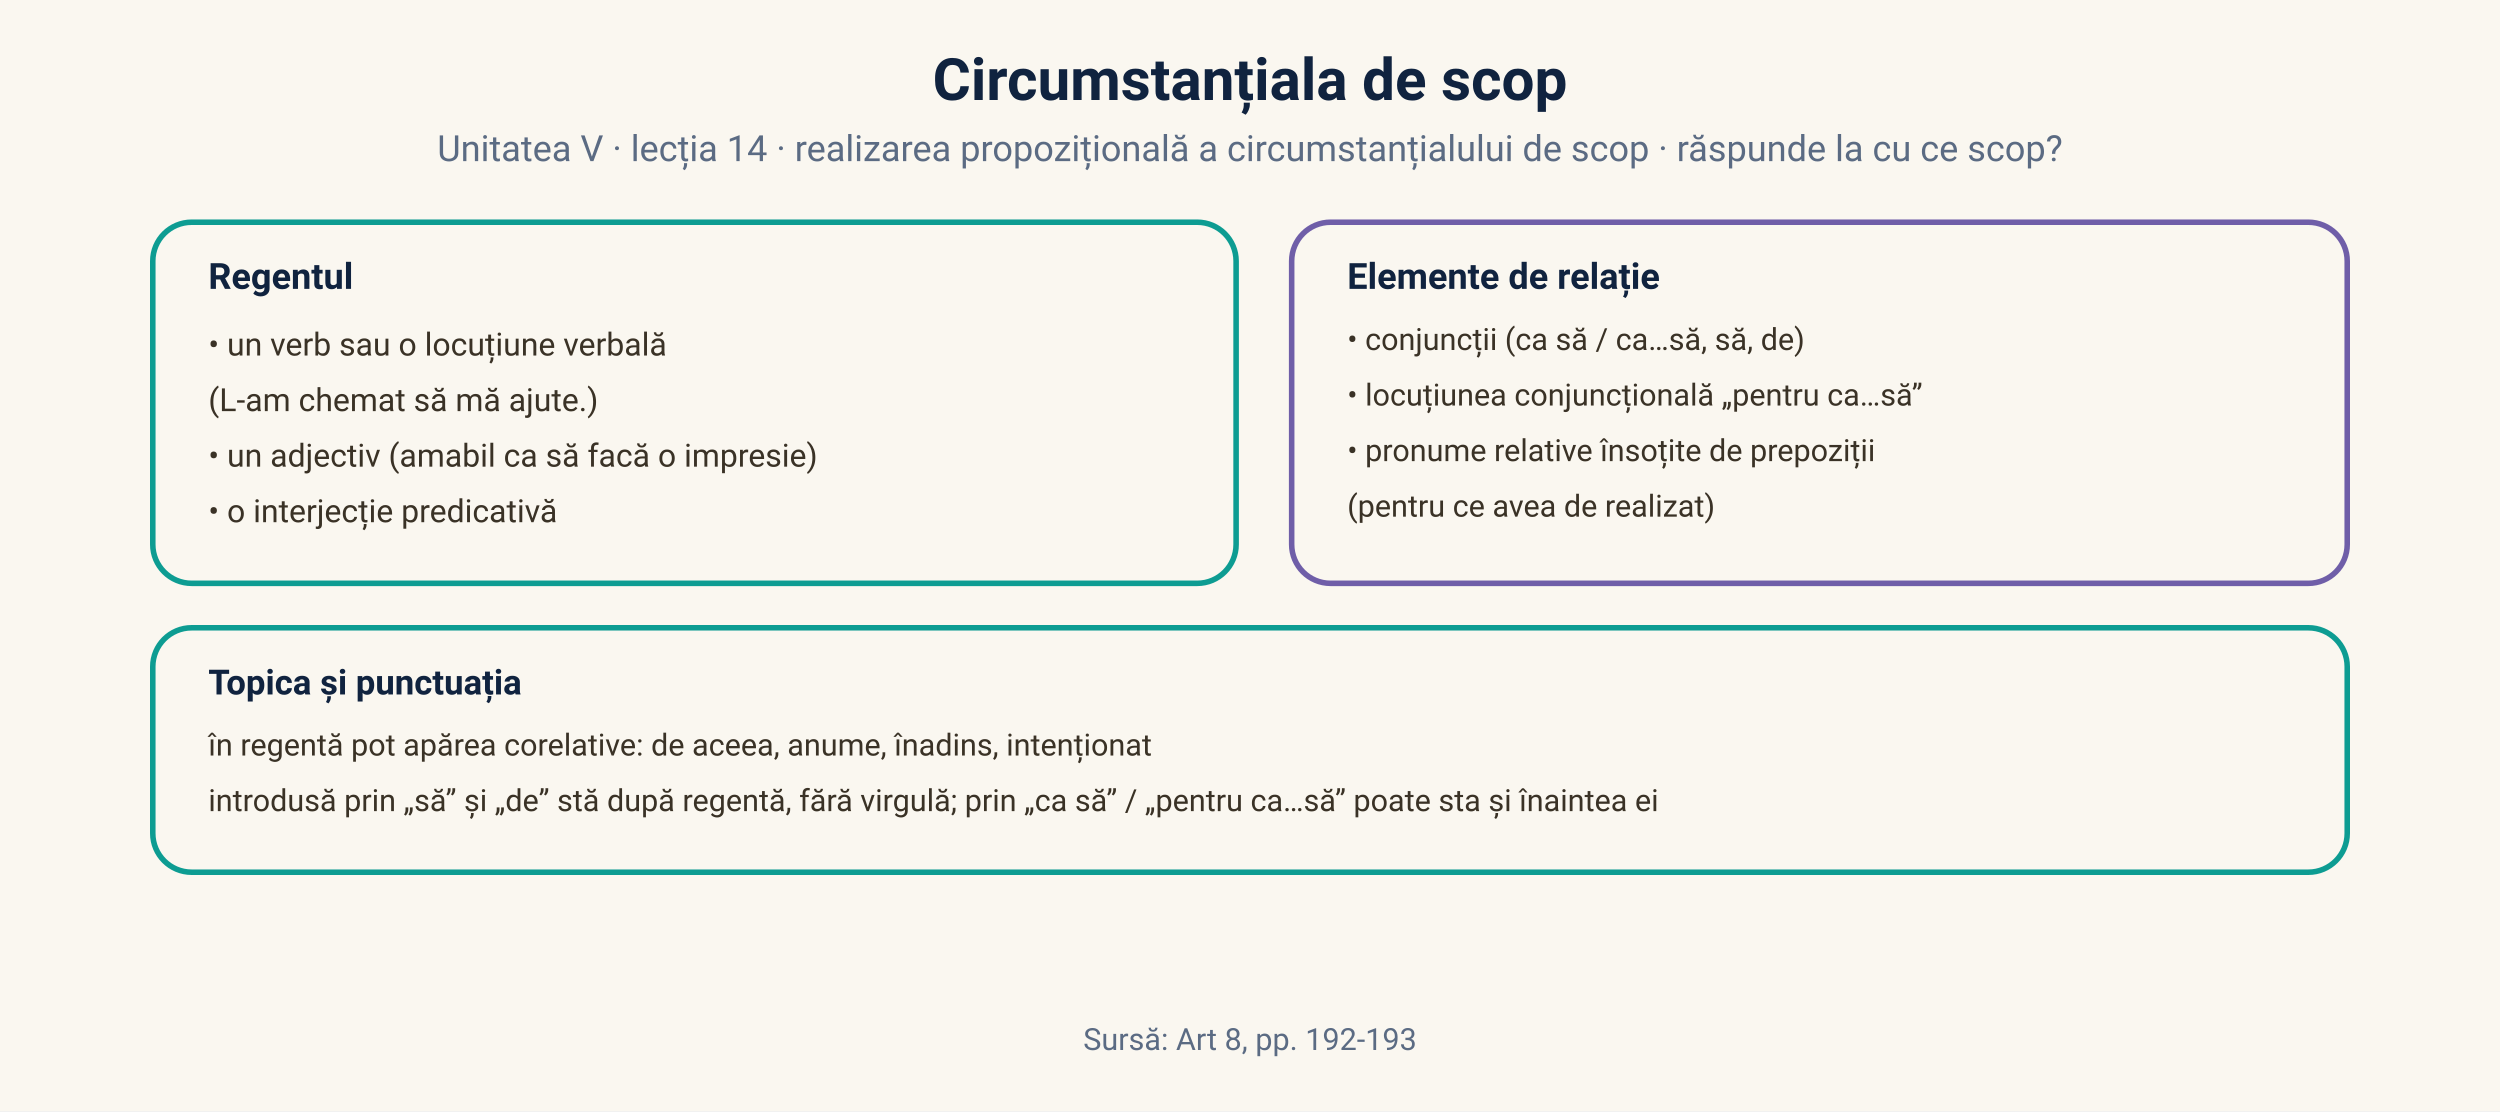
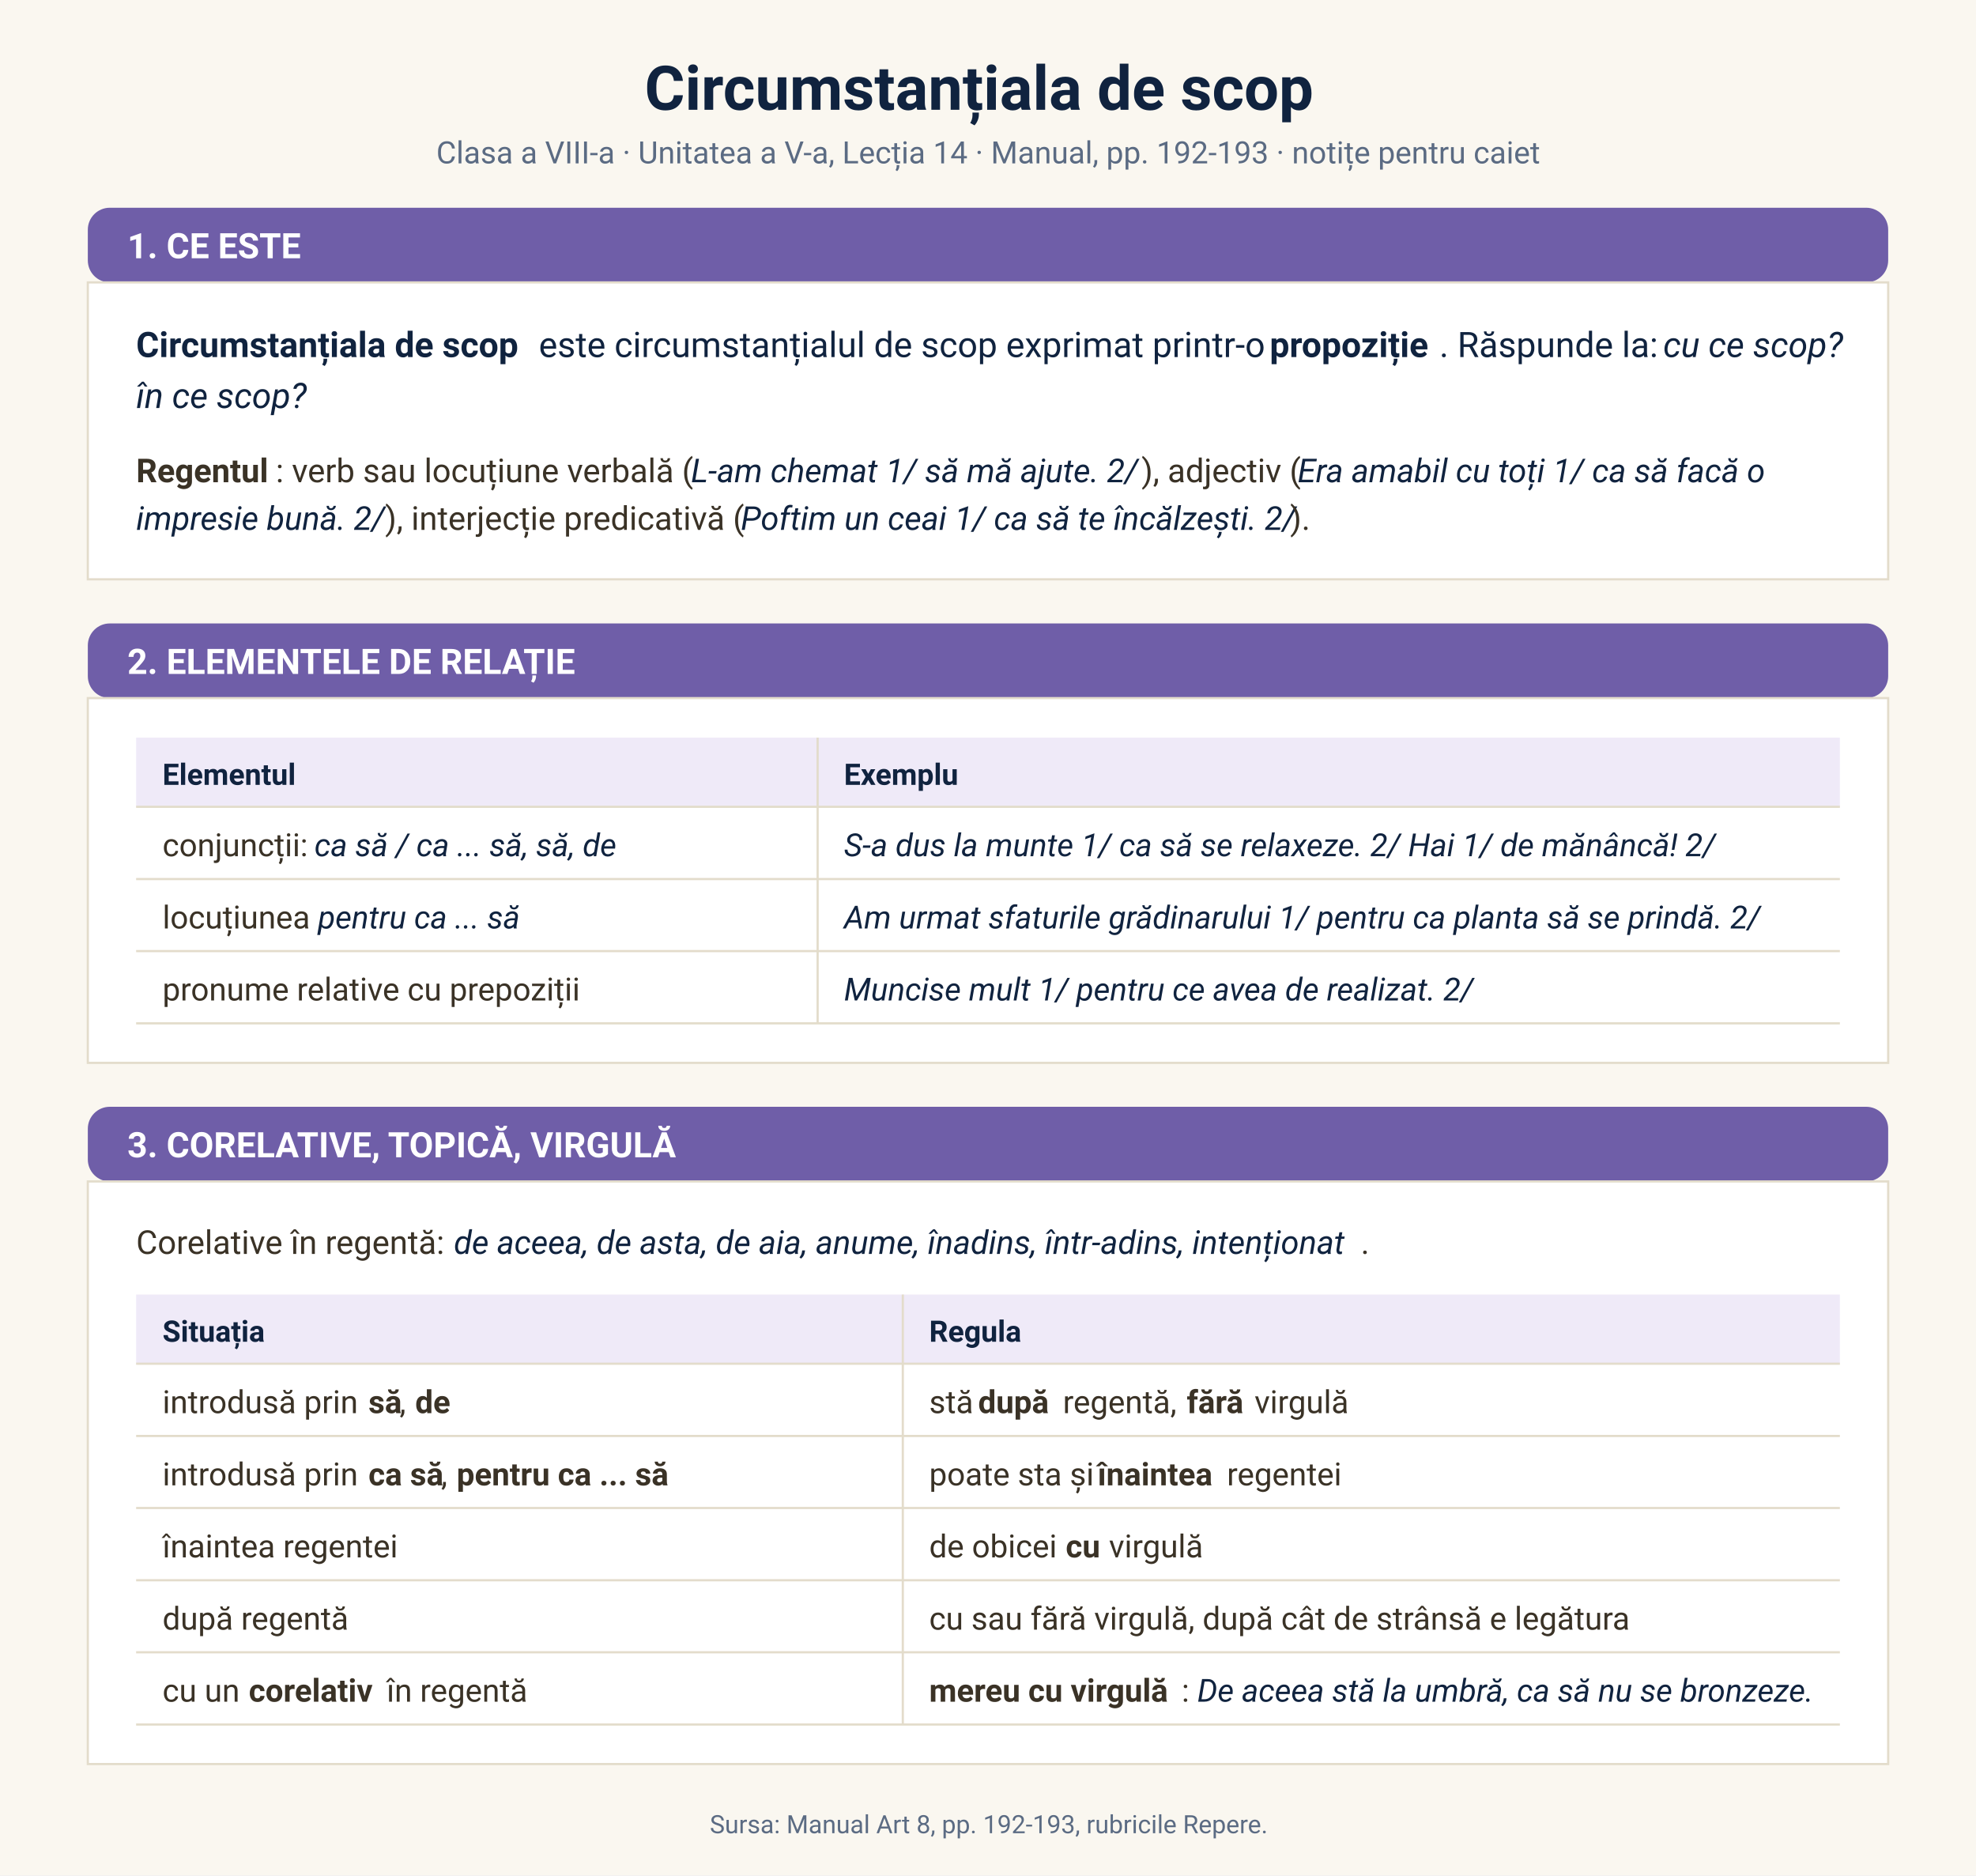
- <svg xmlns="http://www.w3.org/2000/svg" viewBox="0 0 900 400" font-family="'Segoe UI', 'Plus Jakarta Sans', -apple-system, Roboto, sans-serif">
-   <rect width="900" height="400" fill="#faf7f0" />
-   <text x="450" y="36" text-anchor="middle" font-size="21" font-weight="700" fill="#10233f">Circumstanțiala de scop</text>
-   <text x="450" y="58" text-anchor="middle" font-size="13" fill="#5b6b83">Unitatea V · lecția 14 · realizarea propozițională a circumstanțialului de scop · răspunde la cu ce scop?</text>
-   <rect x="55" y="80" width="390" height="130" rx="14" fill="none" stroke="#0d9c92" stroke-width="2" />
-   <text x="75" y="104" font-size="13" font-weight="700" fill="#10233f">Regentul</text>
-   <text font-size="11.5" fill="#3a3226">
-     <tspan x="75" y="128">• un verb sau o locuțiune verbală</tspan>
-     <tspan x="75" y="148">  (L-am chemat să mă ajute.)</tspan>
-     <tspan x="75" y="168">• un adjectiv (amabil ca să facă o impresie)</tspan>
-     <tspan x="75" y="188">• o interjecție predicativă</tspan>
-   </text>
-   <rect x="465" y="80" width="380" height="130" rx="14" fill="none" stroke="#6f5ea8" stroke-width="2" />
-   <text x="485" y="104" font-size="13" font-weight="700" fill="#10233f">Elemente de relație</text>
-   <text font-size="11" fill="#3a3226">
-     <tspan x="485" y="126">• conjuncții (ca să / ca…să, să, de)</tspan>
-     <tspan x="485" y="146">• locuțiunea conjuncțională „pentru ca…să”</tspan>
-     <tspan x="485" y="166">• pronume relative însoțite de prepoziții</tspan>
-     <tspan x="485" y="186">  (pentru ce avea de realizat)</tspan>
-   </text>
-   <rect x="55" y="226" width="790" height="88" rx="14" fill="none" stroke="#0d9c92" stroke-width="2" />
-   <text x="75" y="250" font-size="12.5" font-weight="700" fill="#10233f">Topica și punctuația</text>
-   <text font-size="11" fill="#3a3226">
-     <tspan x="75" y="272">în regentă pot apărea corelative: de aceea, anume, înadins, intenționat</tspan>
-     <tspan x="75" y="292">introdusă prin „să” și „de” stă după regentă, fără virgulă; prin „ca să” / „pentru ca…să” poate sta și înaintea ei</tspan>
-   </text>
-   <text x="450" y="378" text-anchor="middle" font-size="11" fill="#5b6b83">Sursă: Art 8, pp. 192-193</text>
+ <svg xmlns="http://www.w3.org/2000/svg" viewBox="0 0 900 854" font-family="'Segoe UI', 'Plus Jakarta Sans', -apple-system, Roboto, sans-serif">
+   <rect width="900" height="854" fill="#faf7f0" />
+   <text x="293.6" y="50.0" font-size="28" fill="#10233f" font-weight="700" textLength="313.3" lengthAdjust="spacing">Circumstanțiala de scop</text>
+   <text x="198.7" y="74.4" font-size="14" fill="#5b6b83" textLength="502.6" lengthAdjust="spacing">Clasa a VIII-a · Unitatea a V-a, Lecția 14 · Manual, pp. 192-193 · notițe pentru caiet</text>
+   <rect x="40" y="94.6" width="820" height="34" rx="10" fill="#6f5ea8" />
+   <text x="58" y="117.6" font-size="16" font-weight="700" fill="#ffffff">1. CE ESTE</text>
+   <rect x="40" y="128.6" width="820" height="135.2" fill="#ffffff" stroke="#e3dccb" />
+   <text x="62.0" y="162.6" font-size="16" fill="#10233f" font-weight="700" textLength="179.0" lengthAdjust="spacing">Circumstanțiala de scop</text>
+   <text x="245.4" y="162.6" font-size="16" fill="#10233f" textLength="328.6" lengthAdjust="spacing">este circumstanțialul de scop exprimat printr-o</text>
+   <text x="578.3" y="162.6" font-size="16" fill="#10233f" font-weight="700" textLength="77.3" lengthAdjust="spacing">propoziție</text>
+   <text x="655.6" y="162.6" font-size="16" fill="#10233f" textLength="97.6" lengthAdjust="spacing">. Răspunde la:</text>
+   <text x="757.5" y="162.6" font-size="16" fill="#10233f" font-style="italic" textLength="77.1" lengthAdjust="spacing">cu ce scop?</text>
+   <text x="62.0" y="185.8" font-size="16" fill="#10233f" font-style="italic" textLength="74.2" lengthAdjust="spacing">în ce scop?</text>
+   <text x="62.0" y="219.6" font-size="15" fill="#3a3226" font-weight="700" textLength="63.6" lengthAdjust="spacing">Regentul</text>
+   <text x="125.6" y="219.6" font-size="15" fill="#3a3226" textLength="189.1" lengthAdjust="spacing">: verb sau locuțiune verbală (</text>
+   <text x="314.7" y="219.6" font-size="15" fill="#10233f" font-style="italic" textLength="205.2" lengthAdjust="spacing">L-am chemat 1/ să mă ajute. 2/</text>
+   <text x="519.9" y="219.6" font-size="15" fill="#3a3226" textLength="71.1" lengthAdjust="spacing">), adjectiv (</text>
+   <text x="591.0" y="219.6" font-size="15" fill="#10233f" font-style="italic" textLength="213.3" lengthAdjust="spacing">Era amabil cu toți 1/ ca să facă o</text>
+   <text x="62.0" y="241.3" font-size="15" fill="#10233f" font-style="italic" textLength="113.4" lengthAdjust="spacing">impresie bună. 2/</text>
+   <text x="175.4" y="241.3" font-size="15" fill="#3a3226" textLength="162.0" lengthAdjust="spacing">), interjecție predicativă (</text>
+   <text x="337.4" y="241.3" font-size="15" fill="#10233f" font-style="italic" textLength="250.2" lengthAdjust="spacing">Poftim un ceai 1/ ca să te încălzești. 2/</text>
+   <text x="587.6" y="241.3" font-size="15" fill="#3a3226" textLength="7.8" lengthAdjust="spacing">).</text>
+   <rect x="40" y="283.9" width="820" height="34" rx="10" fill="#6f5ea8" />
+   <text x="58" y="306.9" font-size="16" font-weight="700" fill="#ffffff">2. ELEMENTELE DE RELAȚIE</text>
+   <rect x="40" y="317.9" width="820" height="166.1" fill="#ffffff" stroke="#e3dccb" />
+   <rect x="62.0" y="335.9" width="776.0" height="31.6" fill="#efeaf8" />
+   <text x="74.0" y="357.4" font-size="13.5" fill="#10233f" font-weight="700" textLength="63.5" lengthAdjust="spacing">Elementul</text>
+   <text x="384.4" y="357.4" font-size="13.5" fill="#10233f" font-weight="700" textLength="54.7" lengthAdjust="spacing">Exemplu</text>
+   <line x1="62.0" y1="367.4" x2="838.0" y2="367.4" stroke="#e3dccb" />
+   <text x="74.0" y="389.9" font-size="14.5" fill="#3a3226" textLength="65.2" lengthAdjust="spacing">conjuncții:</text>
+   <text x="143.2" y="389.9" font-size="14.5" fill="#10233f" font-style="italic" textLength="133.4" lengthAdjust="spacing">ca să / ca ... să, să, de</text>
+   <text x="384.4" y="389.9" font-size="14.5" fill="#10233f" font-style="italic" textLength="399.3" lengthAdjust="spacing">S-a dus la munte 1/ ca să se relaxeze. 2/ Hai 1/ de mănâncă! 2/</text>
+   <line x1="62.0" y1="400.3" x2="838.0" y2="400.3" stroke="#e3dccb" />
+   <text x="74.0" y="422.8" font-size="14.5" fill="#3a3226" textLength="66.8" lengthAdjust="spacing">locuțiunea</text>
+   <text x="144.8" y="422.8" font-size="14.5" fill="#10233f" font-style="italic" textLength="90.2" lengthAdjust="spacing">pentru ca ... să</text>
+   <text x="384.4" y="422.8" font-size="14.5" fill="#10233f" font-style="italic" textLength="423.8" lengthAdjust="spacing">Am urmat sfaturile grădinarului 1/ pentru ca planta să se prindă. 2/</text>
+   <line x1="62.0" y1="433.1" x2="838.0" y2="433.1" stroke="#e3dccb" />
+   <text x="74.0" y="455.6" font-size="14.5" fill="#3a3226" textLength="192.0" lengthAdjust="spacing">pronume relative cu prepoziții</text>
+   <text x="384.4" y="455.6" font-size="14.5" fill="#10233f" font-style="italic" textLength="287.7" lengthAdjust="spacing">Muncise mult 1/ pentru ce avea de realizat. 2/</text>
+   <line x1="62.0" y1="466.0" x2="838.0" y2="466.0" stroke="#e3dccb" />
+   <line x1="372.4" y1="335.9" x2="372.4" y2="466.0" stroke="#e3dccb" />
+   <rect x="40" y="504.0" width="820" height="34" rx="10" fill="#6f5ea8" />
+   <text x="58" y="527.0" font-size="16" font-weight="700" fill="#ffffff">3. CORELATIVE, TOPICĂ, VIRGULĂ</text>
+   <rect x="40" y="538.0" width="820" height="265.3" fill="#ffffff" stroke="#e3dccb" />
+   <text x="62.0" y="571.0" font-size="15" fill="#3a3226" textLength="140.7" lengthAdjust="spacing">Corelative în regentă:</text>
+   <text x="206.7" y="571.0" font-size="15" fill="#10233f" font-style="italic" textLength="413.1" lengthAdjust="spacing">de aceea, de asta, de aia, anume, înadins, într-adins, intenționat</text>
+   <text x="619.8" y="571.0" font-size="15" fill="#3a3226" textLength="3.3" lengthAdjust="spacing">.</text>
+   <rect x="62.0" y="589.5" width="776.0" height="31.6" fill="#efeaf8" />
+   <text x="74.0" y="611.0" font-size="13.5" fill="#10233f" font-weight="700" textLength="48.5" lengthAdjust="spacing">Situația</text>
+   <text x="423.2" y="611.0" font-size="13.5" fill="#10233f" font-weight="700" textLength="43.7" lengthAdjust="spacing">Regula</text>
+   <line x1="62.0" y1="621.0" x2="838.0" y2="621.0" stroke="#e3dccb" />
+   <text x="74.0" y="643.5" font-size="14.5" fill="#3a3226" textLength="89.9" lengthAdjust="spacing">introdusă prin</text>
+   <text x="167.8" y="643.5" font-size="14.5" fill="#3a3226" font-weight="700" textLength="14.2" lengthAdjust="spacing">să</text>
+   <text x="182.0" y="643.5" font-size="14.5" fill="#3a3226" textLength="3.2" lengthAdjust="spacing">,</text>
+   <text x="189.1" y="643.5" font-size="14.5" fill="#3a3226" font-weight="700" textLength="16.8" lengthAdjust="spacing">de</text>
+   <text x="423.2" y="643.5" font-size="14.5" fill="#3a3226" textLength="18.4" lengthAdjust="spacing">stă</text>
+   <text x="445.5" y="643.5" font-size="14.5" fill="#3a3226" font-weight="700" textLength="34.7" lengthAdjust="spacing">după</text>
+   <text x="484.1" y="643.5" font-size="14.5" fill="#3a3226" textLength="52.5" lengthAdjust="spacing">regentă,</text>
+   <text x="540.5" y="643.5" font-size="14.5" fill="#3a3226" font-weight="700" textLength="27.0" lengthAdjust="spacing">fără</text>
+   <text x="571.4" y="643.5" font-size="14.5" fill="#3a3226" textLength="43.2" lengthAdjust="spacing">virgulă</text>
+   <line x1="62.0" y1="653.9" x2="838.0" y2="653.9" stroke="#e3dccb" />
+   <text x="74.0" y="676.4" font-size="14.5" fill="#3a3226" textLength="89.9" lengthAdjust="spacing">introdusă prin</text>
+   <text x="167.8" y="676.4" font-size="14.5" fill="#3a3226" font-weight="700" textLength="33.1" lengthAdjust="spacing">ca să</text>
+   <text x="200.9" y="676.4" font-size="14.5" fill="#3a3226" textLength="3.2" lengthAdjust="spacing">,</text>
+   <text x="208.0" y="676.4" font-size="14.5" fill="#3a3226" font-weight="700" textLength="98.9" lengthAdjust="spacing">pentru ca ... să</text>
+   <text x="423.2" y="676.4" font-size="14.5" fill="#3a3226" textLength="72.8" lengthAdjust="spacing">poate sta și</text>
+   <text x="499.9" y="676.4" font-size="14.5" fill="#3a3226" font-weight="700" textLength="55.0" lengthAdjust="spacing">înaintea</text>
+   <text x="558.8" y="676.4" font-size="14.5" fill="#3a3226" textLength="52.9" lengthAdjust="spacing">regentei</text>
+   <line x1="62.0" y1="686.7" x2="838.0" y2="686.7" stroke="#e3dccb" />
+   <text x="74.0" y="709.2" font-size="14.5" fill="#3a3226" textLength="107.6" lengthAdjust="spacing">înaintea regentei</text>
+   <text x="423.2" y="709.2" font-size="14.5" fill="#3a3226" textLength="58.3" lengthAdjust="spacing">de obicei</text>
+   <text x="485.4" y="709.2" font-size="14.5" fill="#3a3226" font-weight="700" textLength="15.8" lengthAdjust="spacing">cu</text>
+   <text x="505.1" y="709.2" font-size="14.5" fill="#3a3226" textLength="43.2" lengthAdjust="spacing">virgulă</text>
+   <line x1="62.0" y1="719.6" x2="838.0" y2="719.6" stroke="#e3dccb" />
+   <text x="74.0" y="742.1" font-size="14.5" fill="#3a3226" textLength="86.0" lengthAdjust="spacing">după regentă</text>
+   <text x="423.2" y="742.1" font-size="14.5" fill="#3a3226" textLength="316.0" lengthAdjust="spacing">cu sau fără virgulă, după cât de strânsă e legătura</text>
+   <line x1="62.0" y1="752.4" x2="838.0" y2="752.4" stroke="#e3dccb" />
+   <text x="74.0" y="774.9" font-size="14.5" fill="#3a3226" textLength="35.4" lengthAdjust="spacing">cu un</text>
+   <text x="113.3" y="774.9" font-size="14.5" fill="#3a3226" font-weight="700" textLength="58.9" lengthAdjust="spacing">corelativ</text>
+   <text x="176.1" y="774.9" font-size="14.5" fill="#3a3226" textLength="65.0" lengthAdjust="spacing">în regentă</text>
+   <text x="423.2" y="774.9" font-size="14.5" fill="#3a3226" font-weight="700" textLength="115.0" lengthAdjust="spacing">mereu cu virgulă</text>
+   <text x="538.2" y="774.9" font-size="14.5" fill="#3a3226" textLength="3.2" lengthAdjust="spacing">:</text>
+   <text x="545.3" y="774.9" font-size="14.5" fill="#10233f" font-style="italic" textLength="279.8" lengthAdjust="spacing">De aceea stă la umbră, ca să nu se bronzeze.</text>
+   <line x1="62.0" y1="785.3" x2="838.0" y2="785.3" stroke="#e3dccb" />
+   <line x1="411.2" y1="589.5" x2="411.2" y2="785.2" stroke="#e3dccb" />
+   <text x="323.3" y="834.8" font-size="11.5" fill="#5b6b83" textLength="253.3" lengthAdjust="spacing">Sursa: Manual Art 8, pp. 192-193, rubricile Repere.</text>
</svg>
